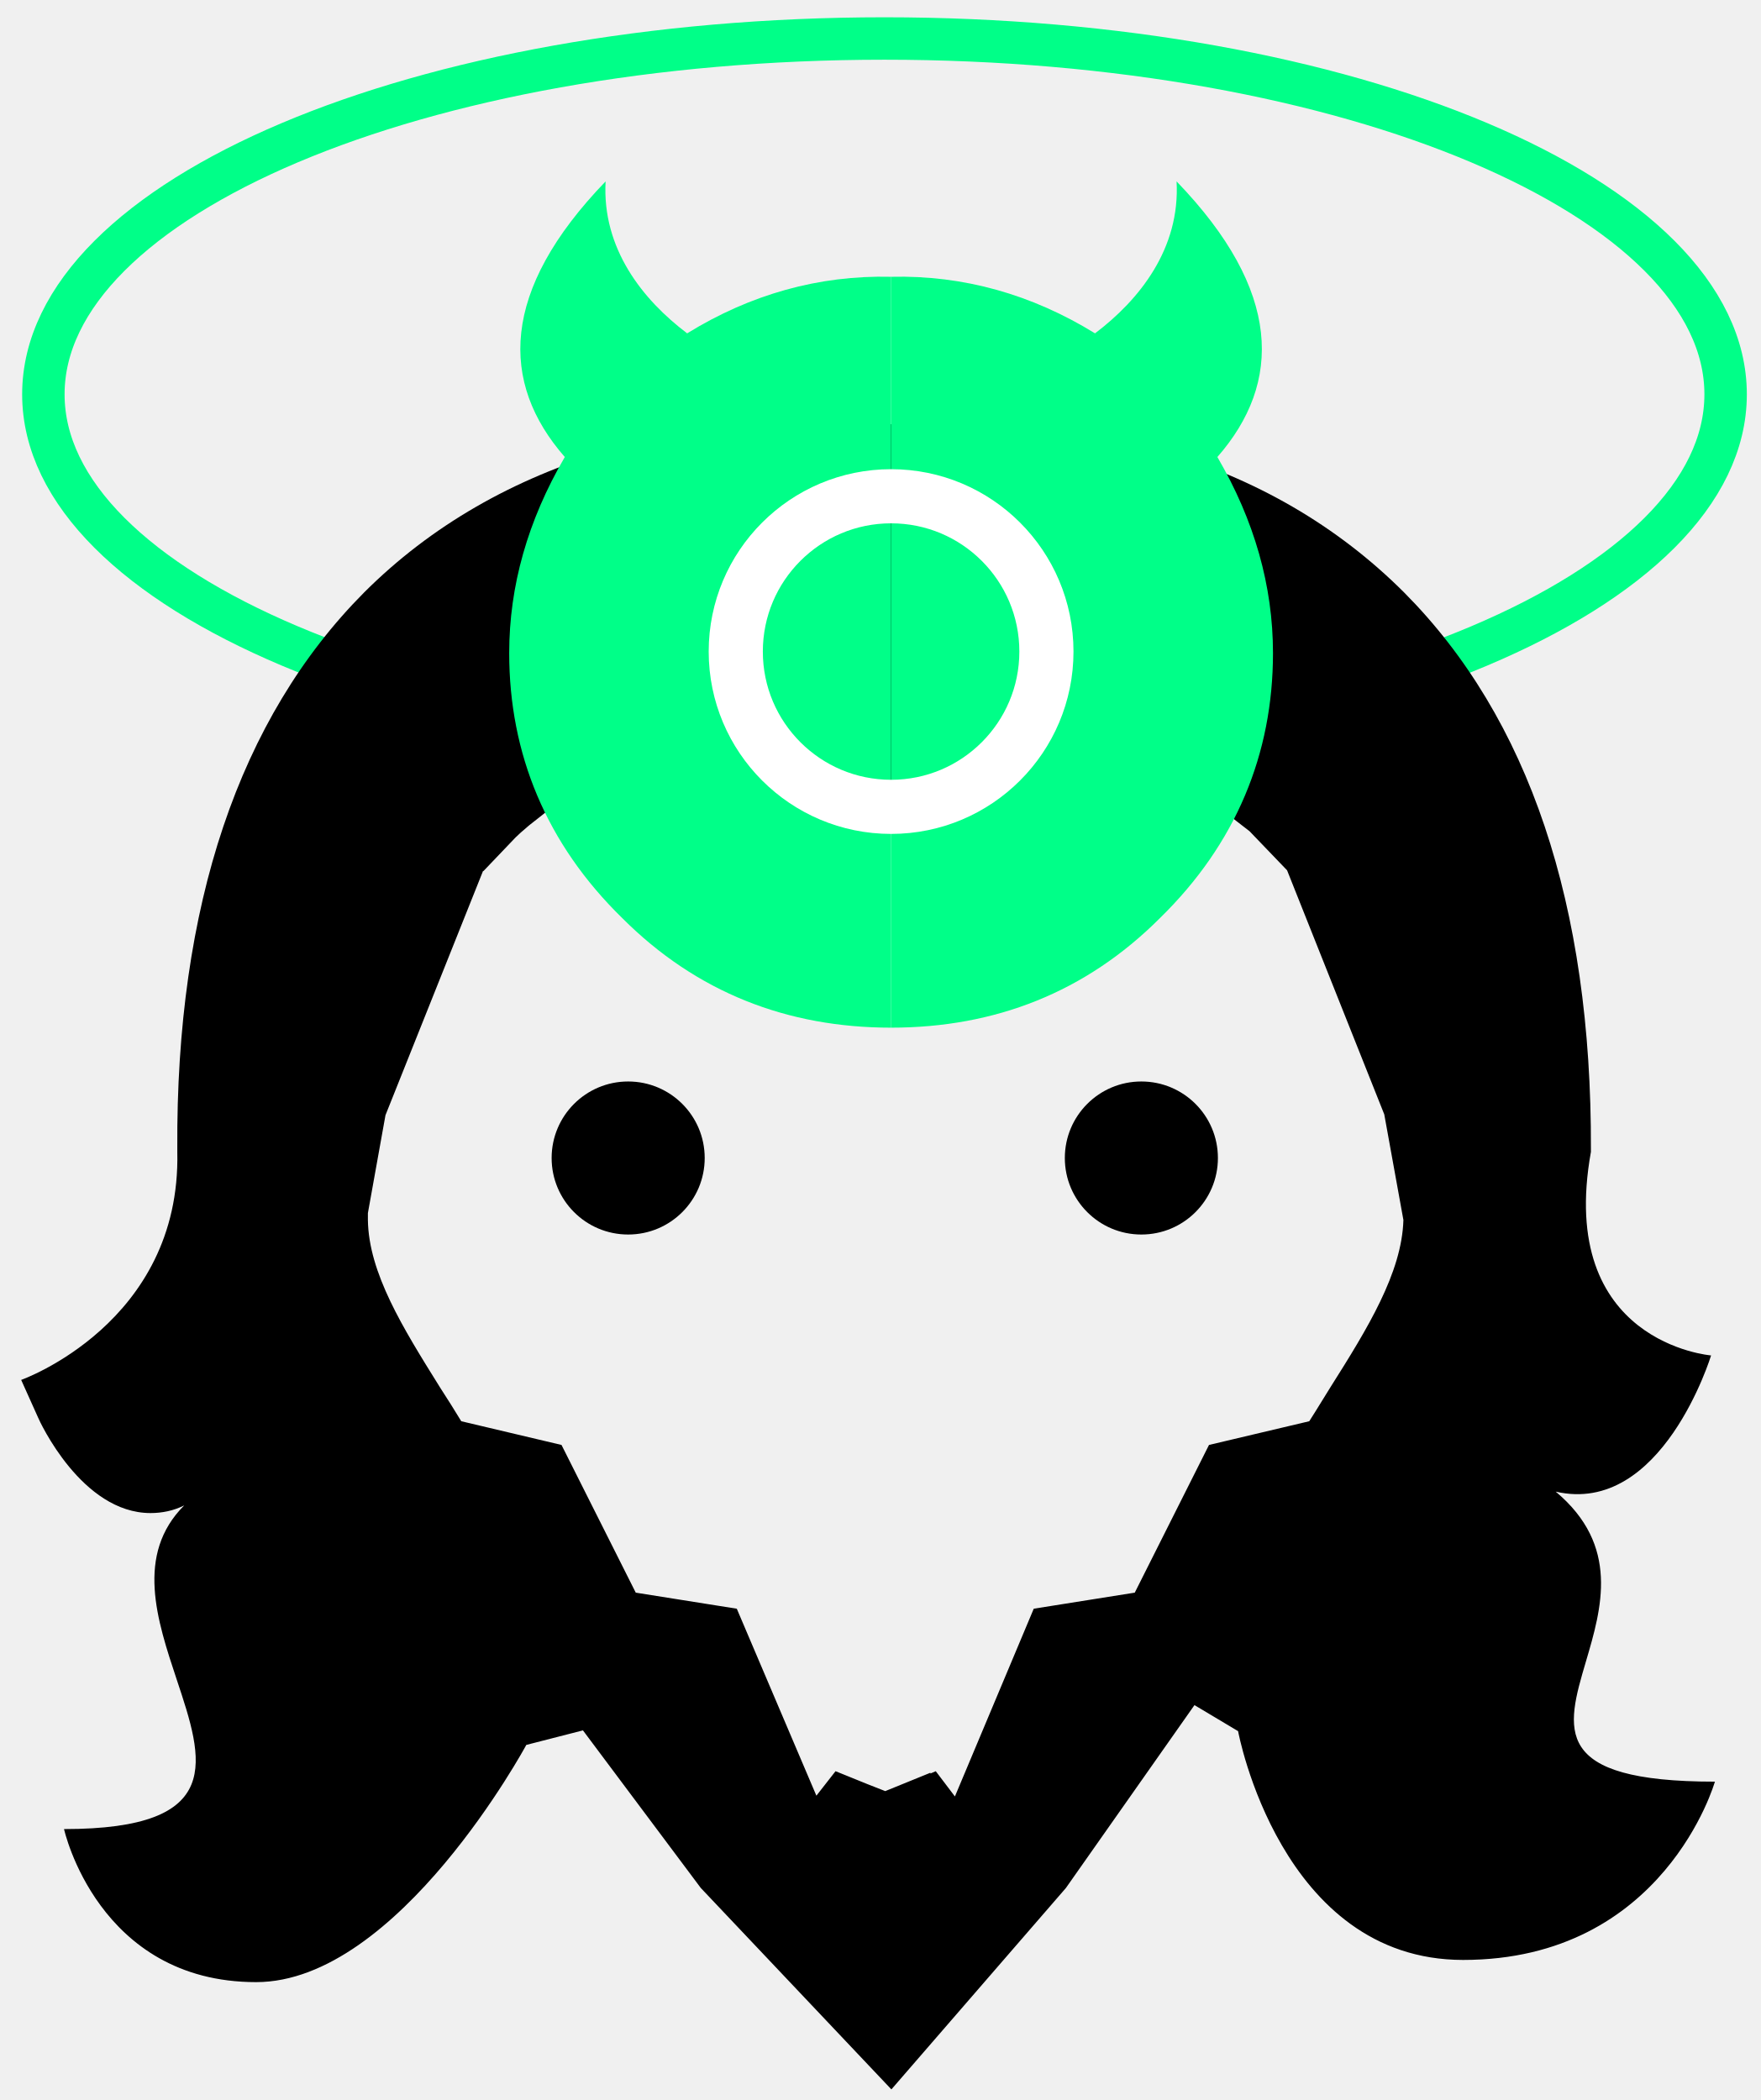
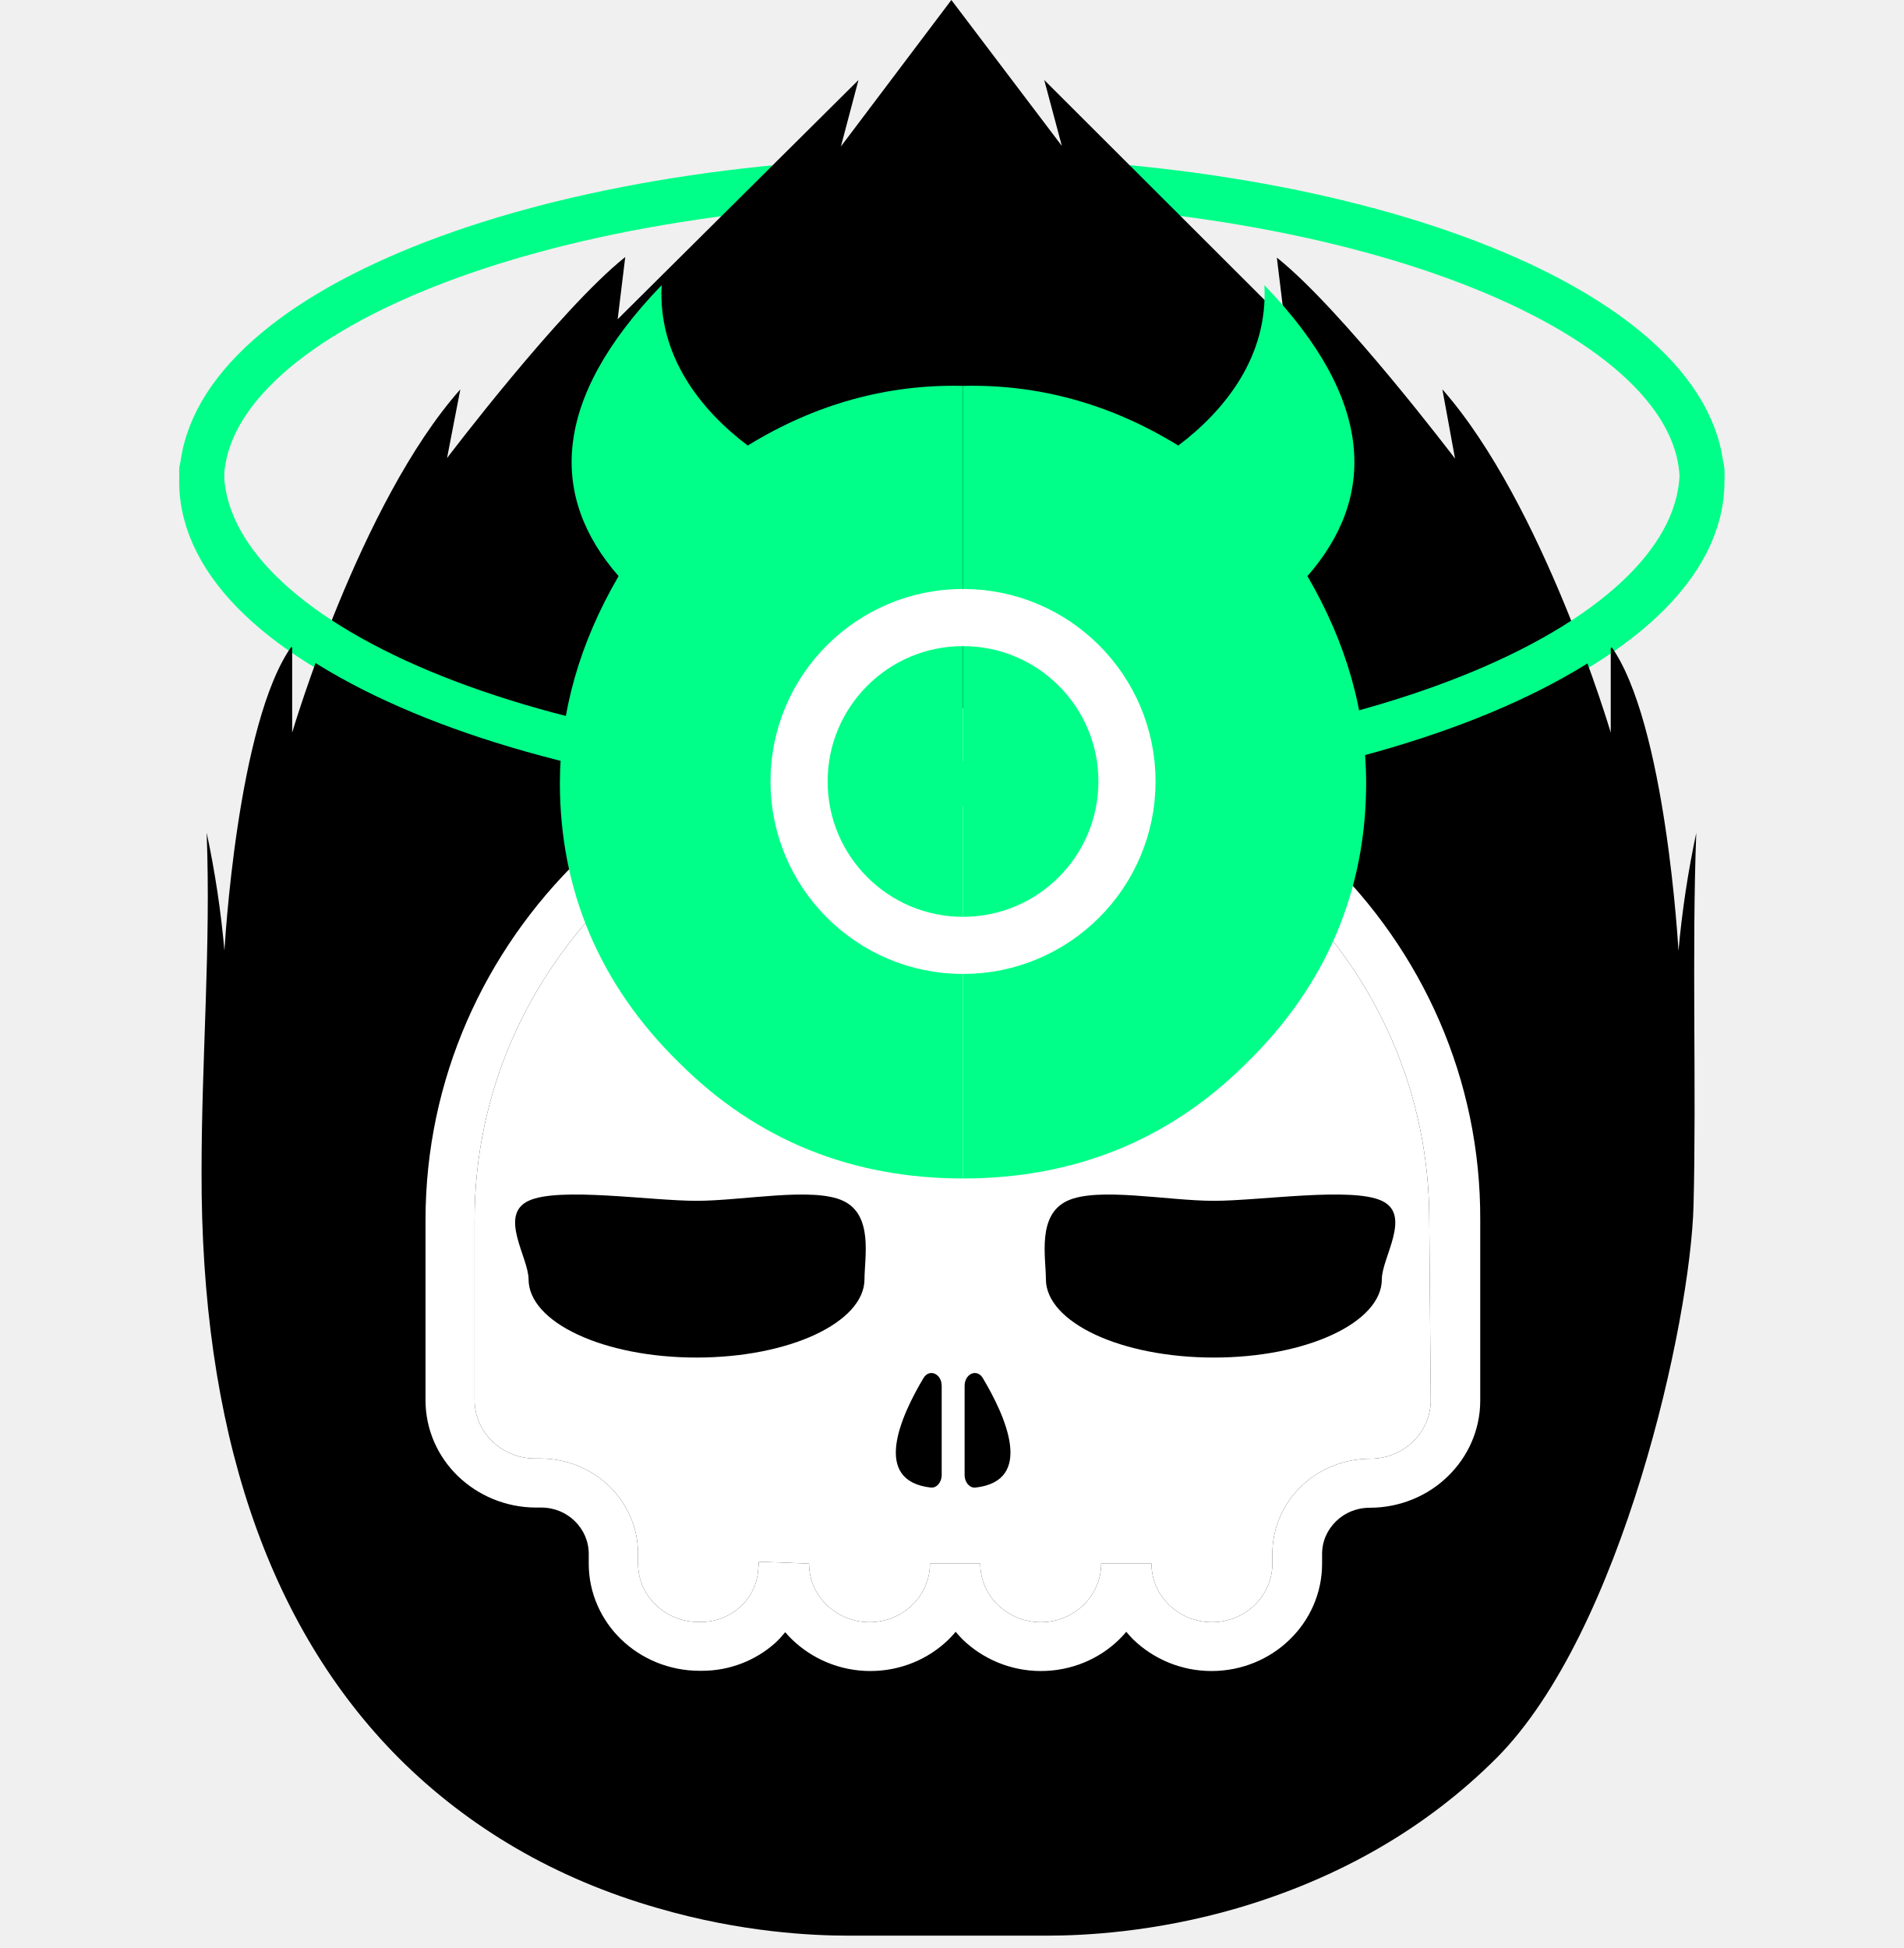
- <svg xmlns="http://www.w3.org/2000/svg" width="83" height="99" viewBox="0 0 83 99" fill="none">
-   <path d="M41.689 35.364C63.584 35.364 81.334 27.854 81.334 18.59C81.334 9.326 63.584 1.815 41.689 1.815C19.794 1.815 2.044 9.326 2.044 18.59C2.044 27.854 19.794 35.364 41.689 35.364Z" stroke="#00FF88" stroke-width="2" stroke-linecap="round" stroke-linejoin="round" />
-   <path fill-rule="evenodd" clip-rule="evenodd" d="M74.985 54.303C73.362 63.322 80.649 63.899 80.649 63.899C80.649 63.899 78.34 71.474 73.326 70.32C76.362 72.863 75.49 75.819 74.749 78.33C73.809 81.519 73.08 83.992 80.829 83.992C80.829 83.992 78.448 92.397 68.961 92.397C60.339 92.397 58.355 81.611 58.355 81.611L56.299 80.384L50.239 89.006L42.014 98.5L33.032 89.006L27.476 81.575L24.807 82.26C24.807 82.26 18.782 93.443 12.073 93.443C4.606 93.443 3.018 86.228 3.018 86.228C10.675 86.228 9.595 82.982 8.332 79.187C7.4 76.385 6.368 73.283 8.682 70.969C8.177 71.222 7.636 71.33 7.095 71.33C3.848 71.33 1.864 67.001 1.792 66.821L0.998 65.053C0.998 65.053 8.538 62.384 8.357 54.303V54.231V54.159C8.285 42.687 11.279 33.849 17.159 27.933C20.298 24.795 24.194 22.558 28.739 21.224C32.454 20.141 35.629 19.997 37.216 19.997H37.902H41.292H41.689H42.772H45.441H46.126C47.714 19.997 50.888 20.141 54.604 21.224C59.149 22.522 63.045 24.795 66.183 27.933C72.063 33.849 75.021 42.651 74.985 54.159V54.231V54.303ZM56.984 68.119L61.71 67.001C61.91 66.69 62.11 66.365 62.318 66.027C62.448 65.816 62.582 65.6 62.72 65.378C64.452 62.636 66.075 60.003 66.147 57.514L65.245 52.535L60.664 41.028L58.897 39.188L56.804 37.565C54.712 36.194 52.547 35.509 50.383 35.509C45.638 35.509 42.375 38.826 42.269 38.933L42.267 38.936L41.761 39.477L41.256 38.936L41.255 38.934C41.165 38.843 37.862 35.509 33.14 35.509C30.759 35.509 28.414 36.339 26.142 37.962L24.951 38.9C24.914 38.931 24.878 38.962 24.843 38.992C24.636 39.169 24.456 39.323 24.302 39.477L22.787 41.064C22.751 41.064 22.751 41.1 22.751 41.1L18.169 52.572L17.34 57.189V57.514C17.375 60.01 18.998 62.613 20.708 65.356L20.767 65.45C21.091 65.955 21.416 66.46 21.741 67.001L26.466 68.119L29.965 75.082L34.727 75.839L38.479 84.654L39.381 83.5L39.561 83.572L40.896 84.113L41.725 84.438L43.854 83.572V83.608L44.106 83.5L45.008 84.69L48.724 75.839L53.485 75.082L56.984 68.119Z" fill="black" />
-   <path d="M53.796 58.199C55.789 58.199 57.404 56.584 57.404 54.592C57.404 52.599 55.789 50.984 53.796 50.984C51.804 50.984 50.189 52.599 50.189 54.592C50.189 56.584 51.804 58.199 53.796 58.199Z" fill="black" />
-   <path d="M29.607 58.199C31.6 58.199 33.215 56.584 33.215 54.592C33.215 52.599 31.6 50.984 29.607 50.984C27.615 50.984 26 52.599 26 54.592C26 56.584 27.615 58.199 29.607 58.199Z" fill="black" />
-   <path d="M42 13.049C38.592 12.966 35.359 13.882 32.388 15.715C30.291 14.132 28.369 11.717 28.544 8.552C23.563 13.716 23.563 18.047 26.621 21.545C24.874 24.543 24 27.625 24 30.79C24 35.538 25.748 39.785 29.33 43.283C32.825 46.782 37.107 48.447 42 48.447V13.049Z" fill="#00FF88" />
-   <path d="M42 13.049C45.408 12.966 48.641 13.882 51.612 15.715C53.709 14.132 55.631 11.717 55.456 8.552C60.437 13.716 60.437 18.047 57.379 21.545C59.126 24.543 60 27.625 60 30.79C60 35.538 58.252 39.785 54.67 43.283C51.175 46.782 46.893 48.447 42 48.447V13.049Z" fill="#00FF88" />
-   <circle cx="42" cy="30.716" r="7.321" stroke="white" stroke-width="2.552" />
+ <svg xmlns="http://www.w3.org/2000/svg" width="85" height="87" viewBox="0 0 85 87" fill="none">
+   <path d="M42.5 35C61.002 35 76 28.956 76 21.5C76 14.044 61.002 8 42.5 8C23.998 8 9 14.044 9 21.5C9 28.956 23.998 35 42.5 35Z" stroke="#00FF88" stroke-width="2" stroke-linecap="round" stroke-linejoin="round" />
+   <path fill-rule="evenodd" clip-rule="evenodd" d="M9 52.286C8.964 63.794 11.922 72.596 17.802 78.512C20.941 81.65 24.837 83.923 29.382 85.222C33.098 86.304 36.272 86.448 37.859 86.448L38.545 86.448L41.214 86.448L42.296 86.448L42.693 86.448L46.084 86.448L46.77 86.448C48.357 86.448 51.531 86.304 55.247 85.222C59.792 83.887 63.688 81.65 66.826 78.512C72.439 72.865 75.488 59 75.619 53.833C75.751 48.665 75.538 42.468 75.741 37.202C75.372 38.925 75.106 40.686 74.946 42.468C74.946 42.468 74.389 32.252 71.922 28.842L71.922 32.719C71.922 32.719 68.916 22.516 64.404 17.389L64.97 20.482C64.97 20.482 59.928 13.827 57.013 11.504L57.351 14.282L46.627 3.574L47.413 6.516L42.48 -2.90778e-06L37.547 6.542L38.332 3.574L27.58 14.257L27.918 11.479C25.004 13.803 19.961 20.458 19.961 20.458L20.555 17.389C16.07 22.44 13.046 32.72 13.046 32.72L13.046 28.831C10.579 32.24 10.022 42.457 10.022 42.457C9.863 40.674 9.597 38.912 9.227 37.19C9.422 42.239 9 47.251 9 52.286Z" fill="black" />
+   <path fill-rule="evenodd" clip-rule="evenodd" d="M59.221 38.324C54.961 34.19 49.065 31.63 42.557 31.63C42.284 31.63 42.021 31.639 41.758 31.649L40.639 31.706C40.037 31.753 39.435 31.82 38.842 31.914L37.723 32.123C33.162 33.052 29.081 35.252 25.902 38.334C21.642 42.468 19 48.185 19 54.49V62.541C19 63.858 19.555 65.063 20.448 65.926C21.342 66.788 22.583 67.329 23.937 67.329H24.163C24.755 67.329 25.282 67.556 25.667 67.936C26.053 68.315 26.288 68.827 26.288 69.396V69.832C26.288 71.15 26.843 72.354 27.736 73.217C28.63 74.08 29.871 74.62 31.244 74.62H31.338C32.589 74.62 33.736 74.156 34.601 73.388C34.77 73.236 34.921 73.065 35.062 72.895C35.156 73.008 35.259 73.122 35.372 73.227C36.266 74.089 37.507 74.63 38.861 74.63C40.225 74.63 41.466 74.089 42.35 73.227C42.463 73.113 42.576 72.999 42.67 72.876C42.773 72.999 42.877 73.113 42.989 73.227C43.883 74.089 45.124 74.63 46.478 74.63C47.842 74.63 49.083 74.089 49.967 73.227C50.08 73.113 50.193 72.999 50.287 72.876C50.39 72.999 50.494 73.113 50.607 73.227C51.5 74.089 52.741 74.63 54.096 74.63C55.459 74.63 56.7 74.089 57.584 73.227C58.478 72.364 59.033 71.159 59.033 69.842V69.405C59.033 68.827 59.268 68.325 59.653 67.945C60.039 67.566 60.566 67.338 61.158 67.338C62.522 67.338 63.763 66.798 64.647 65.935C65.54 65.072 66.095 63.868 66.095 62.55V54.5C66.123 48.176 63.49 42.458 59.221 38.324ZM63.095 64.38C63.584 63.906 63.885 63.252 63.885 62.531L63.819 54.481C63.819 48.764 61.44 43.605 57.575 39.86C53.71 36.115 48.387 33.801 42.501 33.801C42.237 33.801 41.965 33.811 41.701 33.82V34.522L44.052 35.47L43.62 36.475L41.212 35.508L39.896 36.418L39.247 35.536L40.582 34.607V33.887C35.466 34.332 30.868 36.523 27.435 39.851C23.58 43.596 21.191 48.754 21.191 54.472V62.522C21.191 63.252 21.492 63.897 21.981 64.371C22.48 64.845 23.147 65.139 23.89 65.139H24.116C25.32 65.139 26.42 65.613 27.21 66.381C28 67.149 28.489 68.22 28.489 69.386V69.823C28.489 70.553 28.79 71.198 29.279 71.672C29.767 72.146 30.435 72.44 31.197 72.44H31.291C31.968 72.44 32.57 72.193 33.031 71.785C33.492 71.378 33.792 70.809 33.849 70.164L33.886 69.747L36.125 69.832C36.125 70.562 36.425 71.207 36.914 71.681C37.413 72.155 38.081 72.449 38.824 72.449C39.576 72.449 40.243 72.155 40.733 71.681C41.221 71.207 41.523 70.553 41.523 69.832H43.77C43.77 70.562 44.071 71.207 44.56 71.681C45.058 72.155 45.726 72.449 46.469 72.449C47.221 72.449 47.889 72.155 48.378 71.681C48.867 71.207 49.168 70.553 49.168 69.832H51.415C51.415 70.562 51.716 71.207 52.205 71.681C52.704 72.155 53.362 72.449 54.114 72.449C54.867 72.449 55.534 72.155 56.023 71.681C56.512 71.207 56.813 70.553 56.813 69.832V69.396C56.813 68.22 57.302 67.158 58.092 66.39C58.882 65.622 59.982 65.148 61.186 65.148C61.938 65.148 62.606 64.854 63.095 64.38Z" fill="white" />
+   <path d="M63.885 62.531C63.885 63.252 63.584 63.906 63.095 64.38C62.606 64.854 61.938 65.148 61.186 65.148C59.982 65.148 58.882 65.622 58.092 66.39C57.302 67.158 56.813 68.22 56.813 69.396V69.832C56.813 70.553 56.512 71.207 56.023 71.681C55.534 72.155 54.867 72.449 54.114 72.449C53.362 72.449 52.704 72.155 52.205 71.681C51.716 71.207 51.415 70.562 51.415 69.832H49.168C49.168 70.553 48.867 71.207 48.378 71.681C47.889 72.155 47.221 72.449 46.469 72.449C45.726 72.449 45.058 72.155 44.56 71.681C44.071 71.207 43.77 70.562 43.77 69.832H41.523C41.523 70.553 41.221 71.207 40.733 71.681C40.243 72.155 39.576 72.449 38.824 72.449C38.081 72.449 37.413 72.155 36.914 71.681C36.425 71.207 36.125 70.562 36.125 69.832L33.886 69.747L33.849 70.164C33.792 70.809 33.492 71.378 33.031 71.785C32.57 72.193 31.968 72.44 31.291 72.44H31.197C30.435 72.44 29.767 72.146 29.279 71.672C28.79 71.198 28.489 70.553 28.489 69.823V69.386C28.489 68.22 28 67.149 27.21 66.381C26.42 65.613 25.32 65.139 24.116 65.139H23.89C23.147 65.139 22.48 64.845 21.981 64.371C21.492 63.897 21.191 63.252 21.191 62.522V54.472C21.191 48.754 23.58 43.596 27.435 39.851C30.868 36.523 35.466 34.332 40.582 33.887V34.607L39.247 35.536L39.896 36.418L41.212 35.508L43.62 36.475L44.052 35.47L41.701 34.522V33.82C41.965 33.811 42.237 33.801 42.501 33.801C48.387 33.801 53.71 36.115 57.575 39.86C61.44 43.605 63.819 48.764 63.819 54.481L63.885 62.531Z" fill="white" />
+   <path d="M31.101 60.63C33.166 60.63 35.05 60.238 36.402 59.605C37.754 58.972 38.601 58.095 38.601 57.13C38.601 56.165 39.006 54.263 37.645 53.63C36.293 52.998 33.166 53.63 31.101 53.63C29.035 53.63 24.952 52.997 23.601 53.63C22.249 54.262 23.601 56.165 23.601 57.13C23.601 58.095 24.438 58.972 25.799 59.605C27.151 60.238 29.035 60.63 31.101 60.63Z" fill="black" />
+   <path d="M54.201 60.63C52.136 60.63 50.252 60.238 48.9 59.605C47.548 58.972 46.701 58.095 46.701 57.13C46.701 56.165 46.296 54.263 47.657 53.63C49.009 52.998 52.136 53.63 54.201 53.63C56.267 53.63 60.35 52.997 61.701 53.63C63.053 54.262 61.701 56.165 61.701 57.13C61.701 58.095 60.864 58.972 59.503 59.605C58.151 60.238 56.267 60.63 54.201 60.63Z" fill="black" />
+   <path d="M43.071 65.869V61.898C43.071 61.352 43.62 61.109 43.883 61.544C44.893 63.242 46.206 66.122 43.573 66.435C43.31 66.476 43.071 66.213 43.071 65.869Z" fill="black" />
+   <path d="M42.048 65.869V61.898C42.048 61.352 41.499 61.109 41.236 61.544C40.225 63.242 38.913 66.122 41.546 66.435C41.809 66.476 42.048 66.213 42.048 65.869Z" fill="black" />
+   <path d="M76 21C76 28.732 61.002 35 42.5 35C23.998 35 9 28.732 9 21" stroke="#00FF88" stroke-width="2" stroke-linecap="round" stroke-linejoin="round" />
+   <path d="M43 17.234C39.592 17.151 36.359 18.067 33.388 19.899C31.291 18.317 29.369 15.901 29.544 12.736C24.563 17.9 24.563 22.231 27.621 25.73C25.874 28.728 25 31.81 25 34.975C25 39.722 26.748 43.97 30.33 47.468C33.825 50.966 38.107 52.632 43 52.632V17.234Z" fill="#00FF88" />
+   <path d="M43 17.234C46.408 17.151 49.641 18.067 52.612 19.899C54.709 18.317 56.631 15.901 56.456 12.736C61.437 17.9 61.437 22.231 58.379 25.73C60.126 28.728 61 31.81 61 34.975C61 39.722 59.252 43.97 55.67 47.468C52.175 50.966 47.893 52.632 43 52.632V17.234Z" fill="#00FF88" />
+   <circle cx="43" cy="34.901" r="7.321" stroke="white" stroke-width="2.552" />
</svg>
